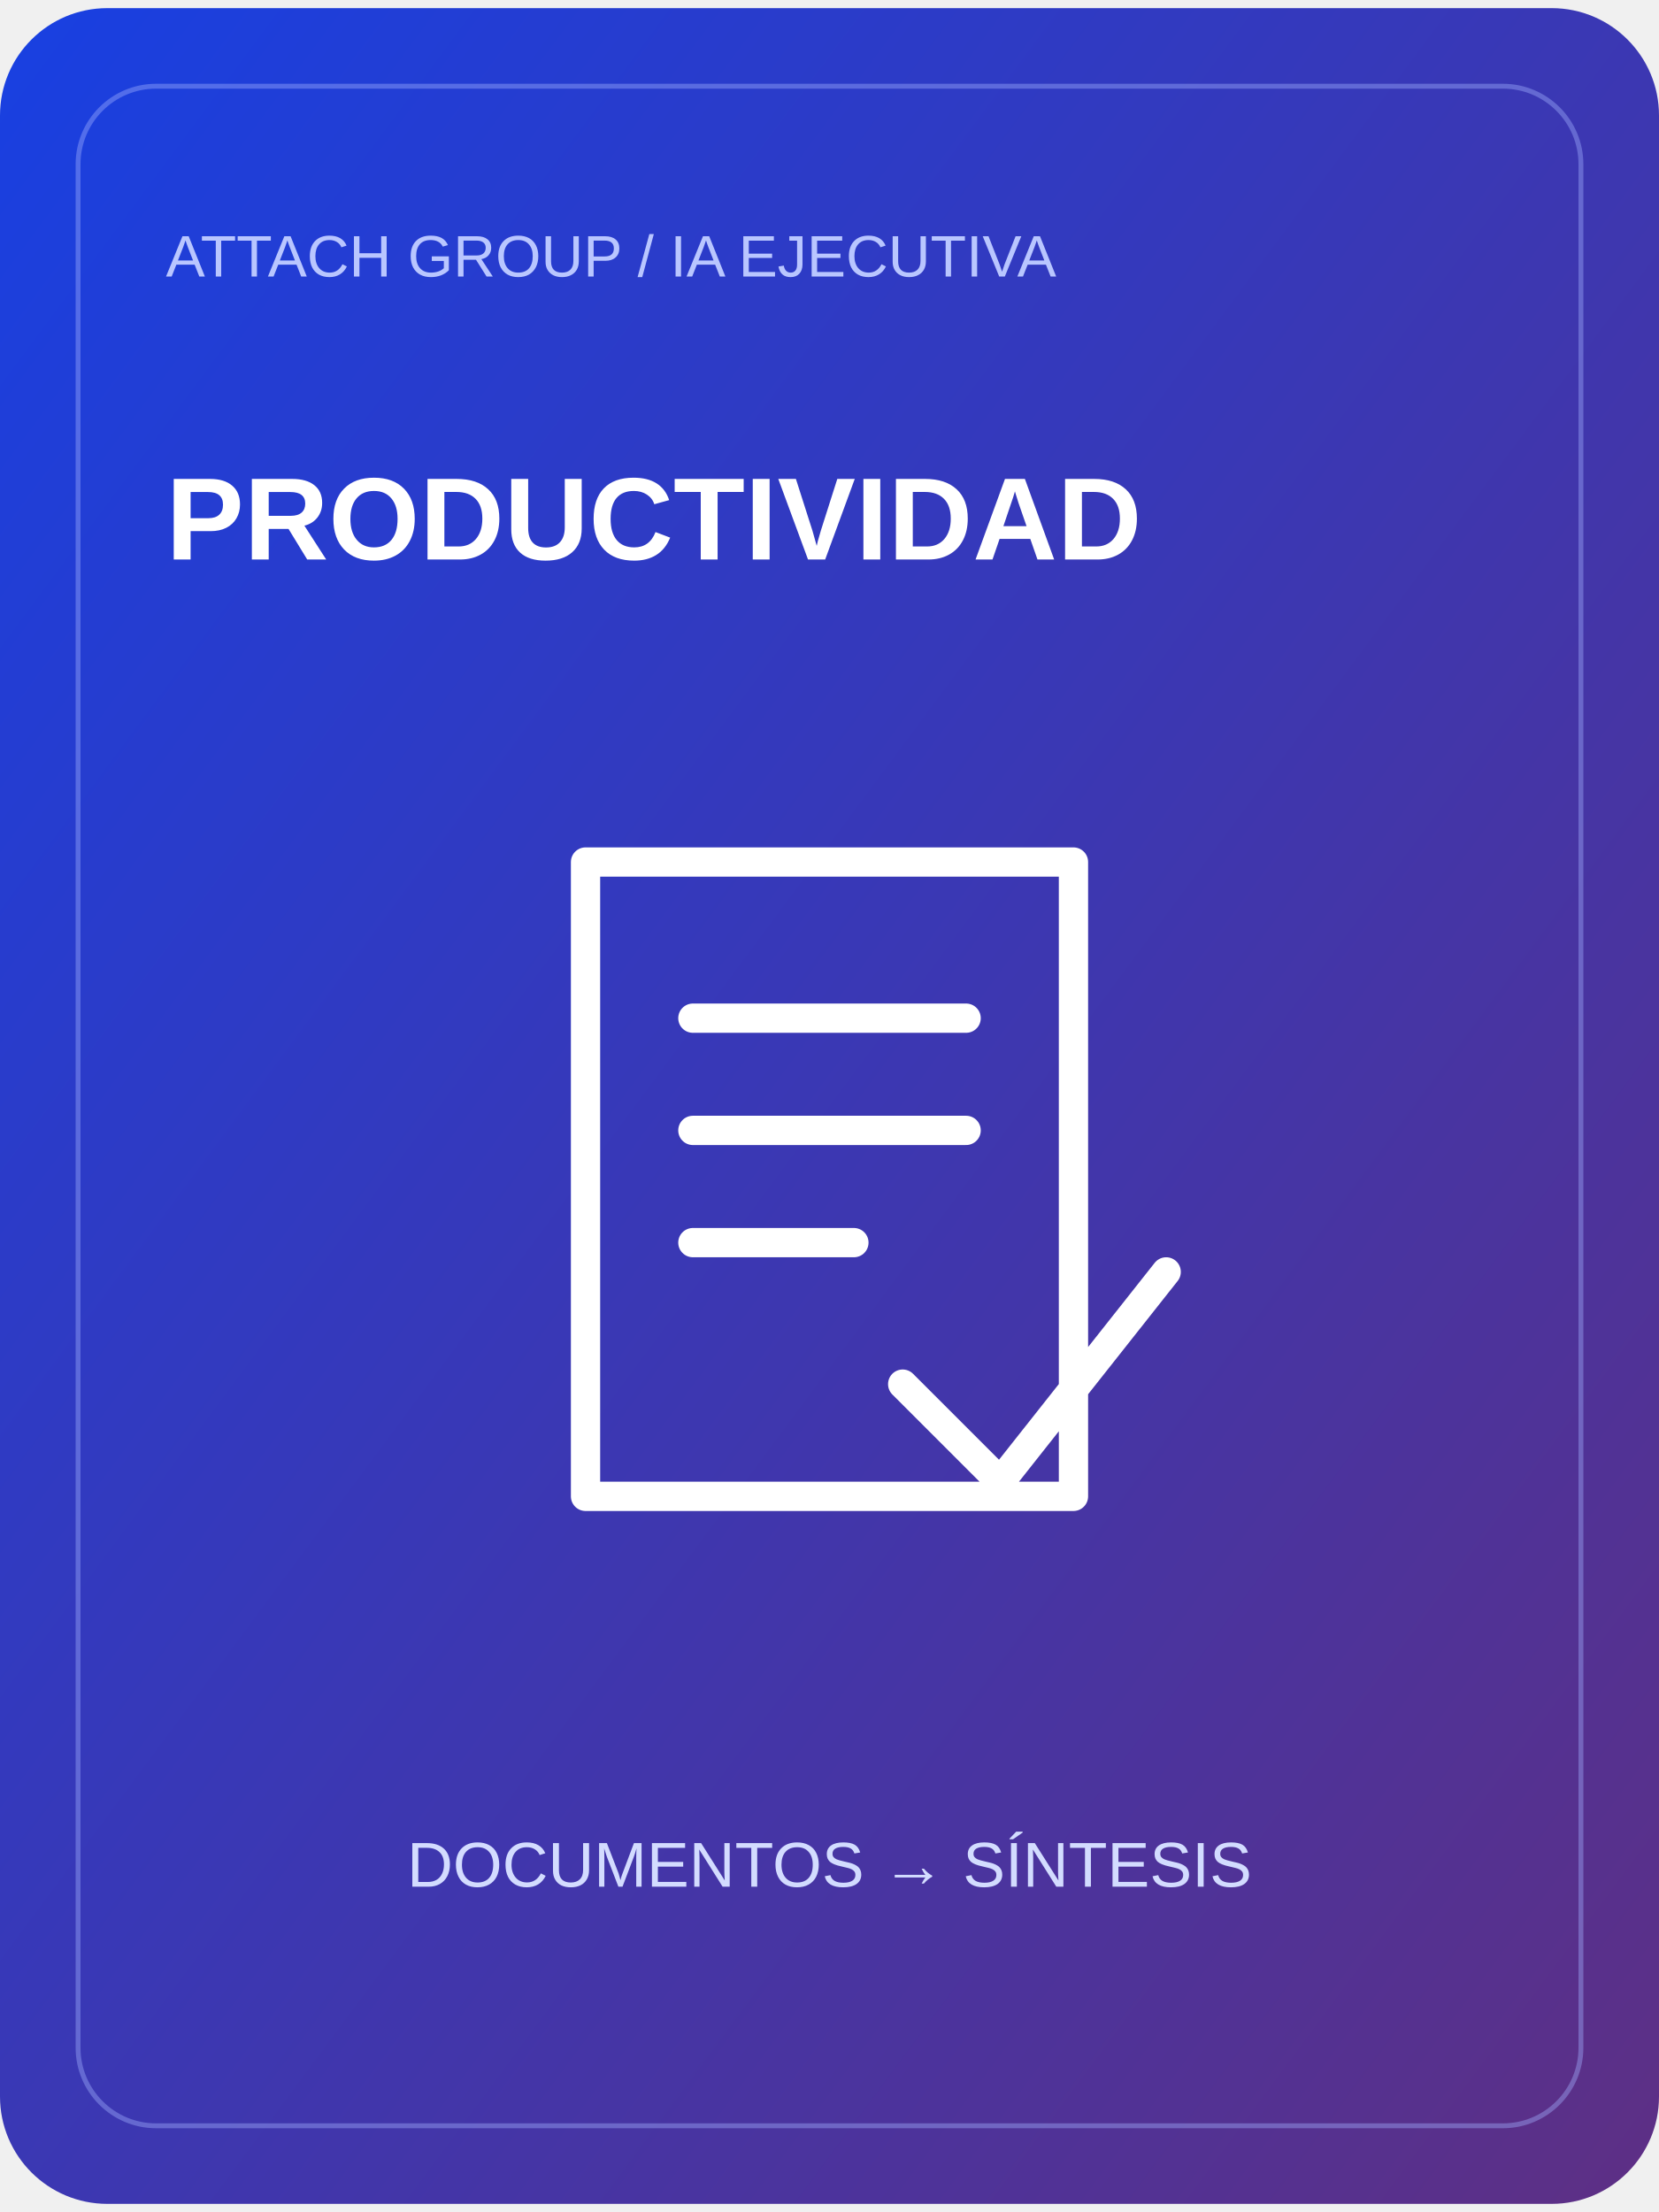
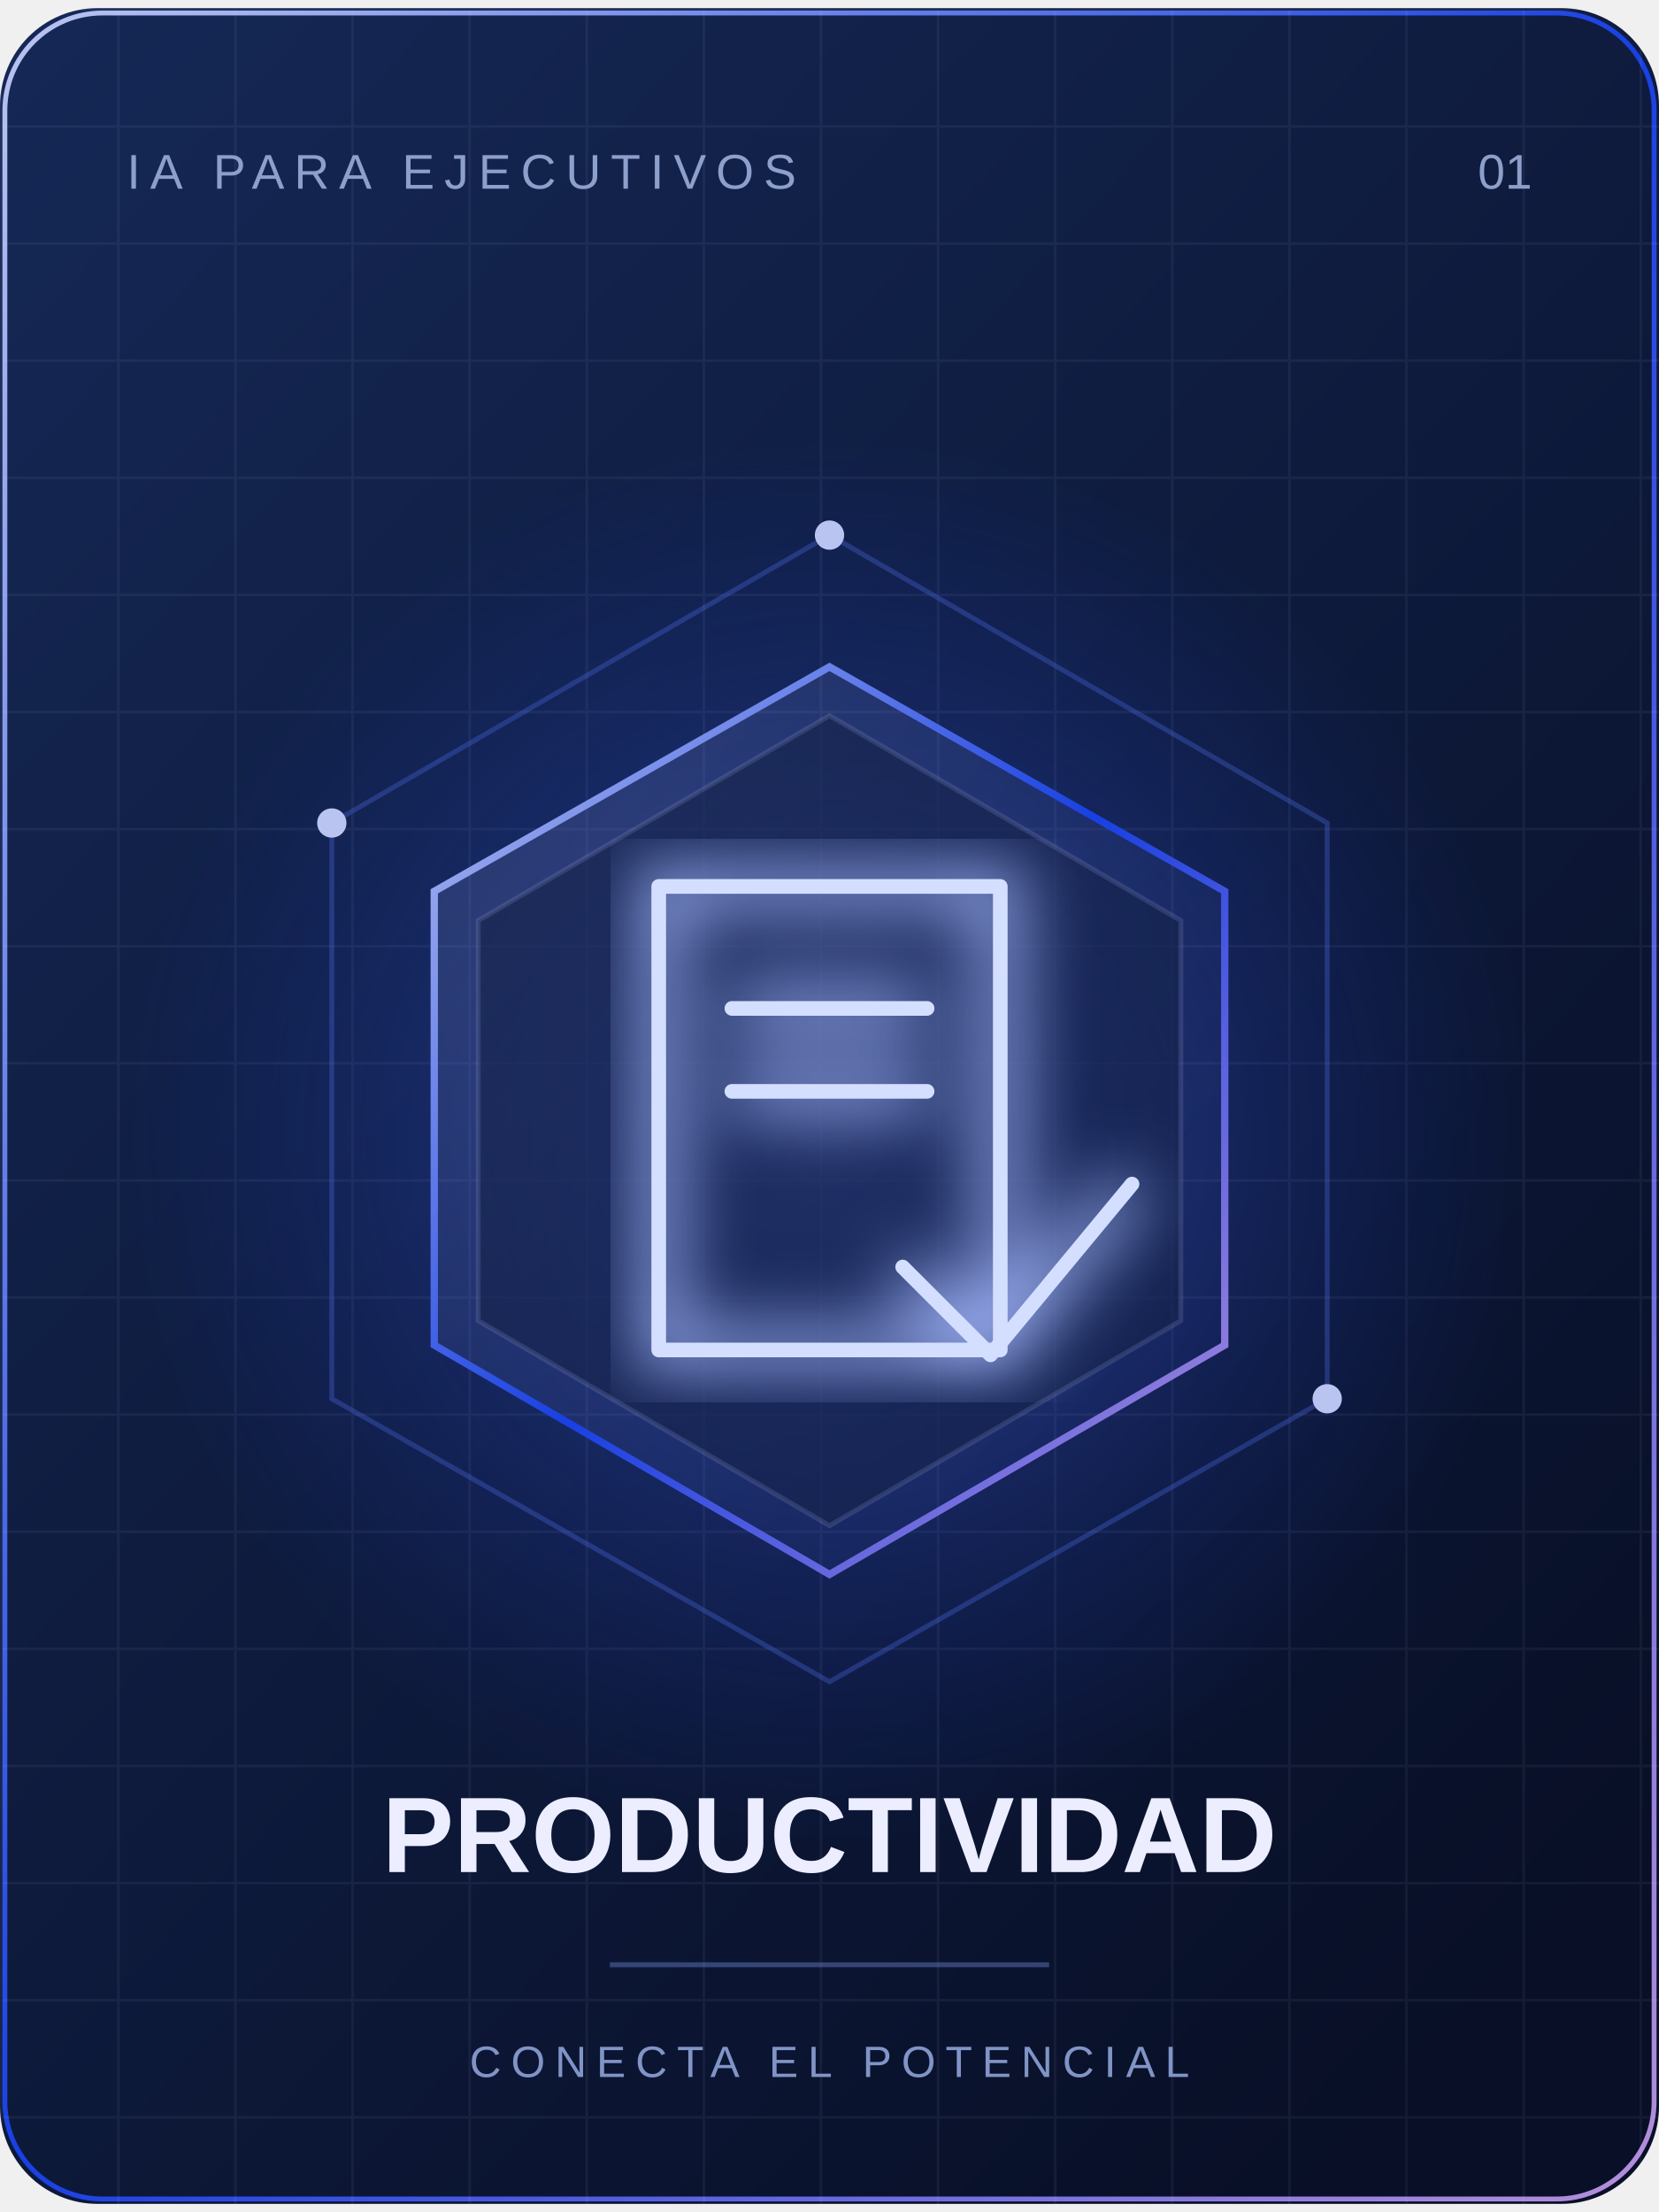
<svg xmlns="http://www.w3.org/2000/svg" width="600" height="800" viewBox="0 0 340 450">
  <defs>
-     <linearGradient id="b" x2="1" y2="1">
-       <stop stop-color="#1840e2" />
-       <stop offset="1" stop-color="#5e2f84" />
+     <linearGradient id="bg" x2=".8" y2="1">
+       <stop stop-color="#152856" />
+       <stop offset="1" stop-color="#080f26" />
    </linearGradient>
+     <linearGradient id="edge" x2="1" y2="1">
+       <stop stop-color="#bac4f0" />
+       <stop offset=".5" stop-color="#1840e2" />
+       <stop offset="1" stop-color="#b48fdb" />
+     </linearGradient>
+     <radialGradient id="aura">
+       <stop stop-color="#5b74f5" stop-opacity=".45" />
+       <stop offset="1" stop-color="#1840e2" stop-opacity="0" />
+     </radialGradient>
+     <linearGradient id="glass" x2="1" y2="1">
+       <stop stop-color="#bac4f0" stop-opacity=".16" />
+       <stop offset="1" stop-color="#1840e2" stop-opacity=".03" />
+     </linearGradient>
+     <filter id="glow">
+       <feGaussianBlur stdDeviation="7" />
+     </filter>
+     <pattern id="grid" width="24" height="24" patternUnits="userSpaceOnUse">
+       <path d="M24 0H0V24" fill="none" stroke="#bac4f0" stroke-opacity=".07" />
+     </pattern>
  </defs>
-   <rect width="340" height="450" rx="22" fill="url(#b)" />
-   <rect x="16" y="16" width="308" height="418" rx="16" fill="none" stroke="#a4b3ff" stroke-opacity=".4" />
-   <text x="34" y="55" fill="#b9c6ff" font-family="Arial" font-size="12">ATTACH GROUP / IA EJECUTIVA</text>
-   <text x="34" y="113" fill="white" font-family="Arial" font-weight="bold" font-size="24">PRODUCTIVIDAD</text>
-   <g fill="none" stroke="white" stroke-width="6" stroke-linecap="round" stroke-linejoin="round">
-     <path d="M120 175h100v130H120z M142 207h56 M142 230h56 M142 253h33 M185 282l20 20 34-43" />
+   <rect width="340" height="450" rx="20" fill="url(#bg)" />
+   <rect x="1" y="1" width="338" height="448" rx="20" stroke="url(#edge)" fill="none" />
+   <rect width="340" height="450" rx="20" fill="url(#grid)" />
+   <text x="26" y="37" fill="#8d9fcb" font-family="Arial" font-size="10" letter-spacing="2">IA PARA EJECUTIVOS</text>
+   <text x="314" y="37" fill="#8d9fcb" text-anchor="end" font-family="Arial" font-size="10">01</text>
+   <ellipse cx="170" cy="232" rx="145" ry="145" fill="url(#aura)" />
+   <path d="M170 108 272 167v118l-102 58-102-58V167z" fill="none" stroke="#4b69dc" stroke-opacity=".35" />
+   <path d="M170 135 251 181v93l-81 47-81-47v-93z" fill="url(#glass)" stroke="url(#edge)" stroke-width="1.5" />
+   <path d="M170 145 242 187v82l-72 42-72-42v-82z" fill="#14234a" fill-opacity=".65" stroke="#bac4f0" stroke-opacity=".15" />
+   <path d="M135 180h70v95h-70z M150 205h40 M150 222h40 M185 258l18 18 29-35" fill="none" stroke="#a6b9ff" stroke-width="8" filter="url(#glow)" />
+   <path d="M135 180h70v95h-70z M150 205h40 M150 222h40 M185 258l18 18 29-35" fill="none" stroke="#d4dfff" stroke-width="3" stroke-linecap="round" stroke-linejoin="round" />
+   <g fill="#bac4f0">
+     <circle cx="68" cy="167" r="3" />
+     <circle cx="272" cy="285" r="3" />
+     <circle cx="170" cy="108" r="3" />
  </g>
-   <text x="170" y="385" text-anchor="middle" fill="#d3dcff" font-family="Arial" font-size="13">DOCUMENTOS → SÍNTESIS</text>
+   <text x="170" y="382" fill="#ecedff" text-anchor="middle" font-family="Arial" font-size="22" font-weight="bold">PRODUCTIVIDAD</text>
+   <path d="M125 401h90" stroke="#768de0" stroke-opacity=".4" />
+   <text x="170" y="424" fill="#8194c6" text-anchor="middle" font-family="Arial" font-size="9" letter-spacing="2">CONECTA EL POTENCIAL</text>
</svg>
